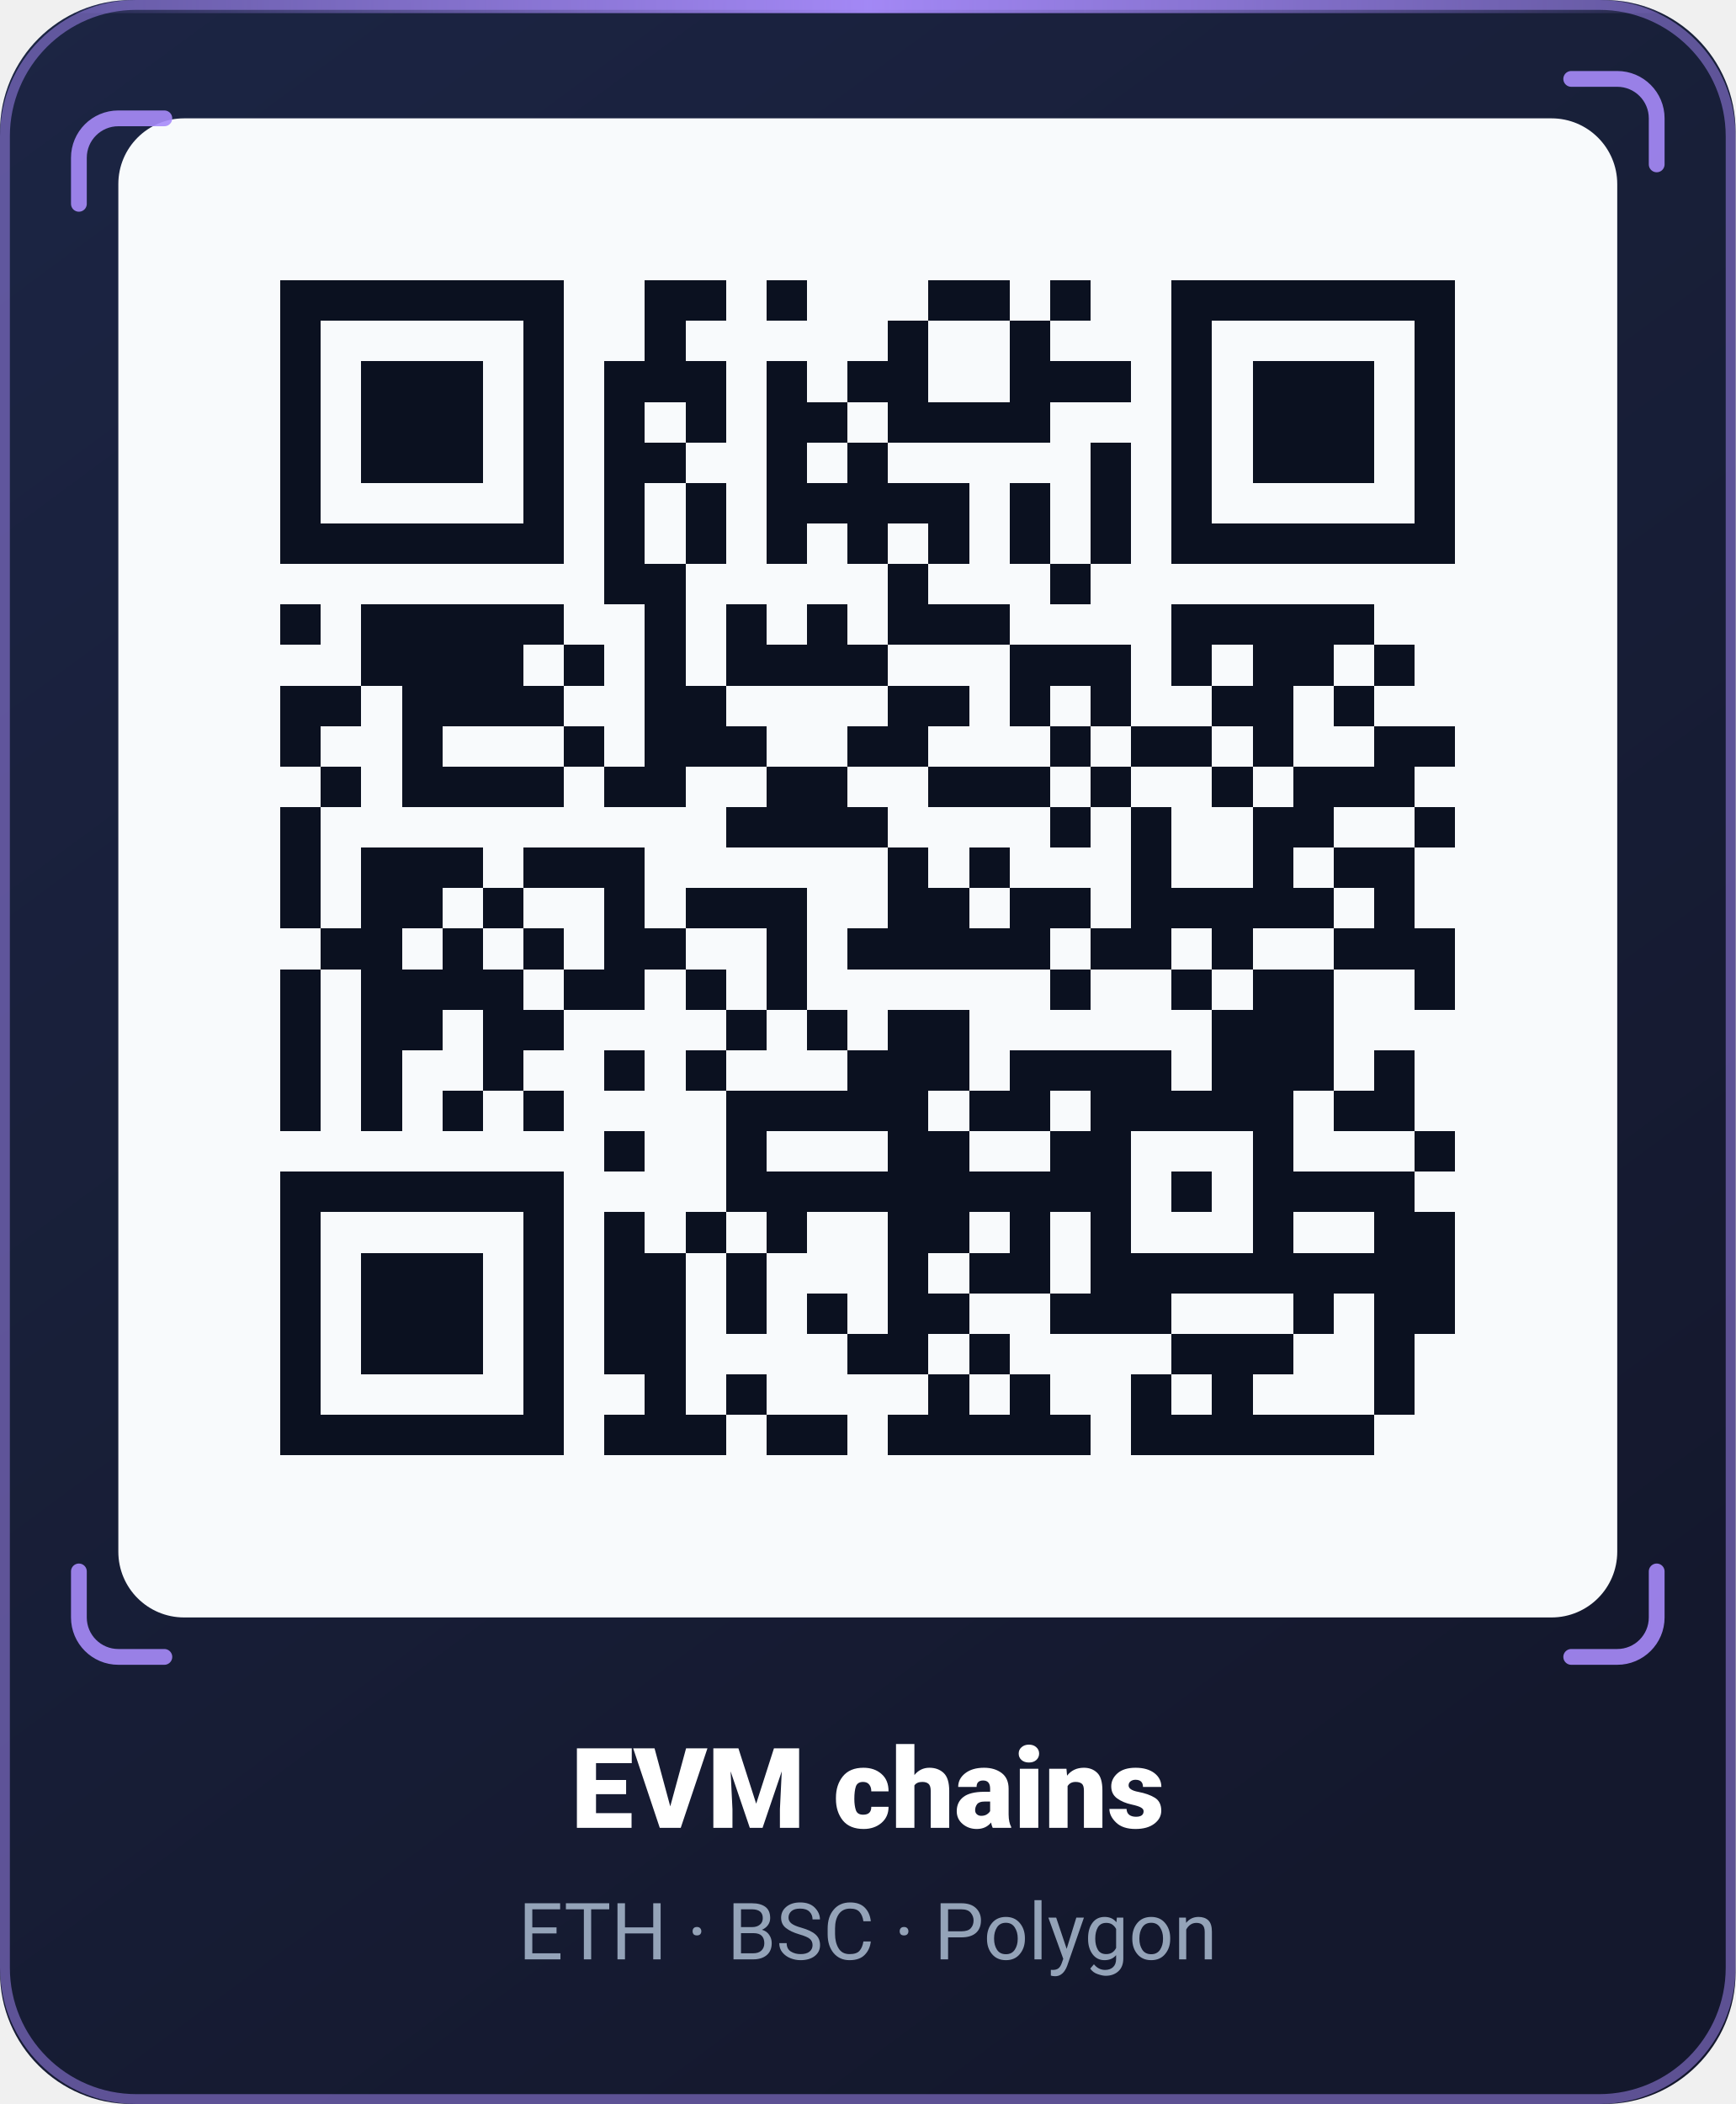
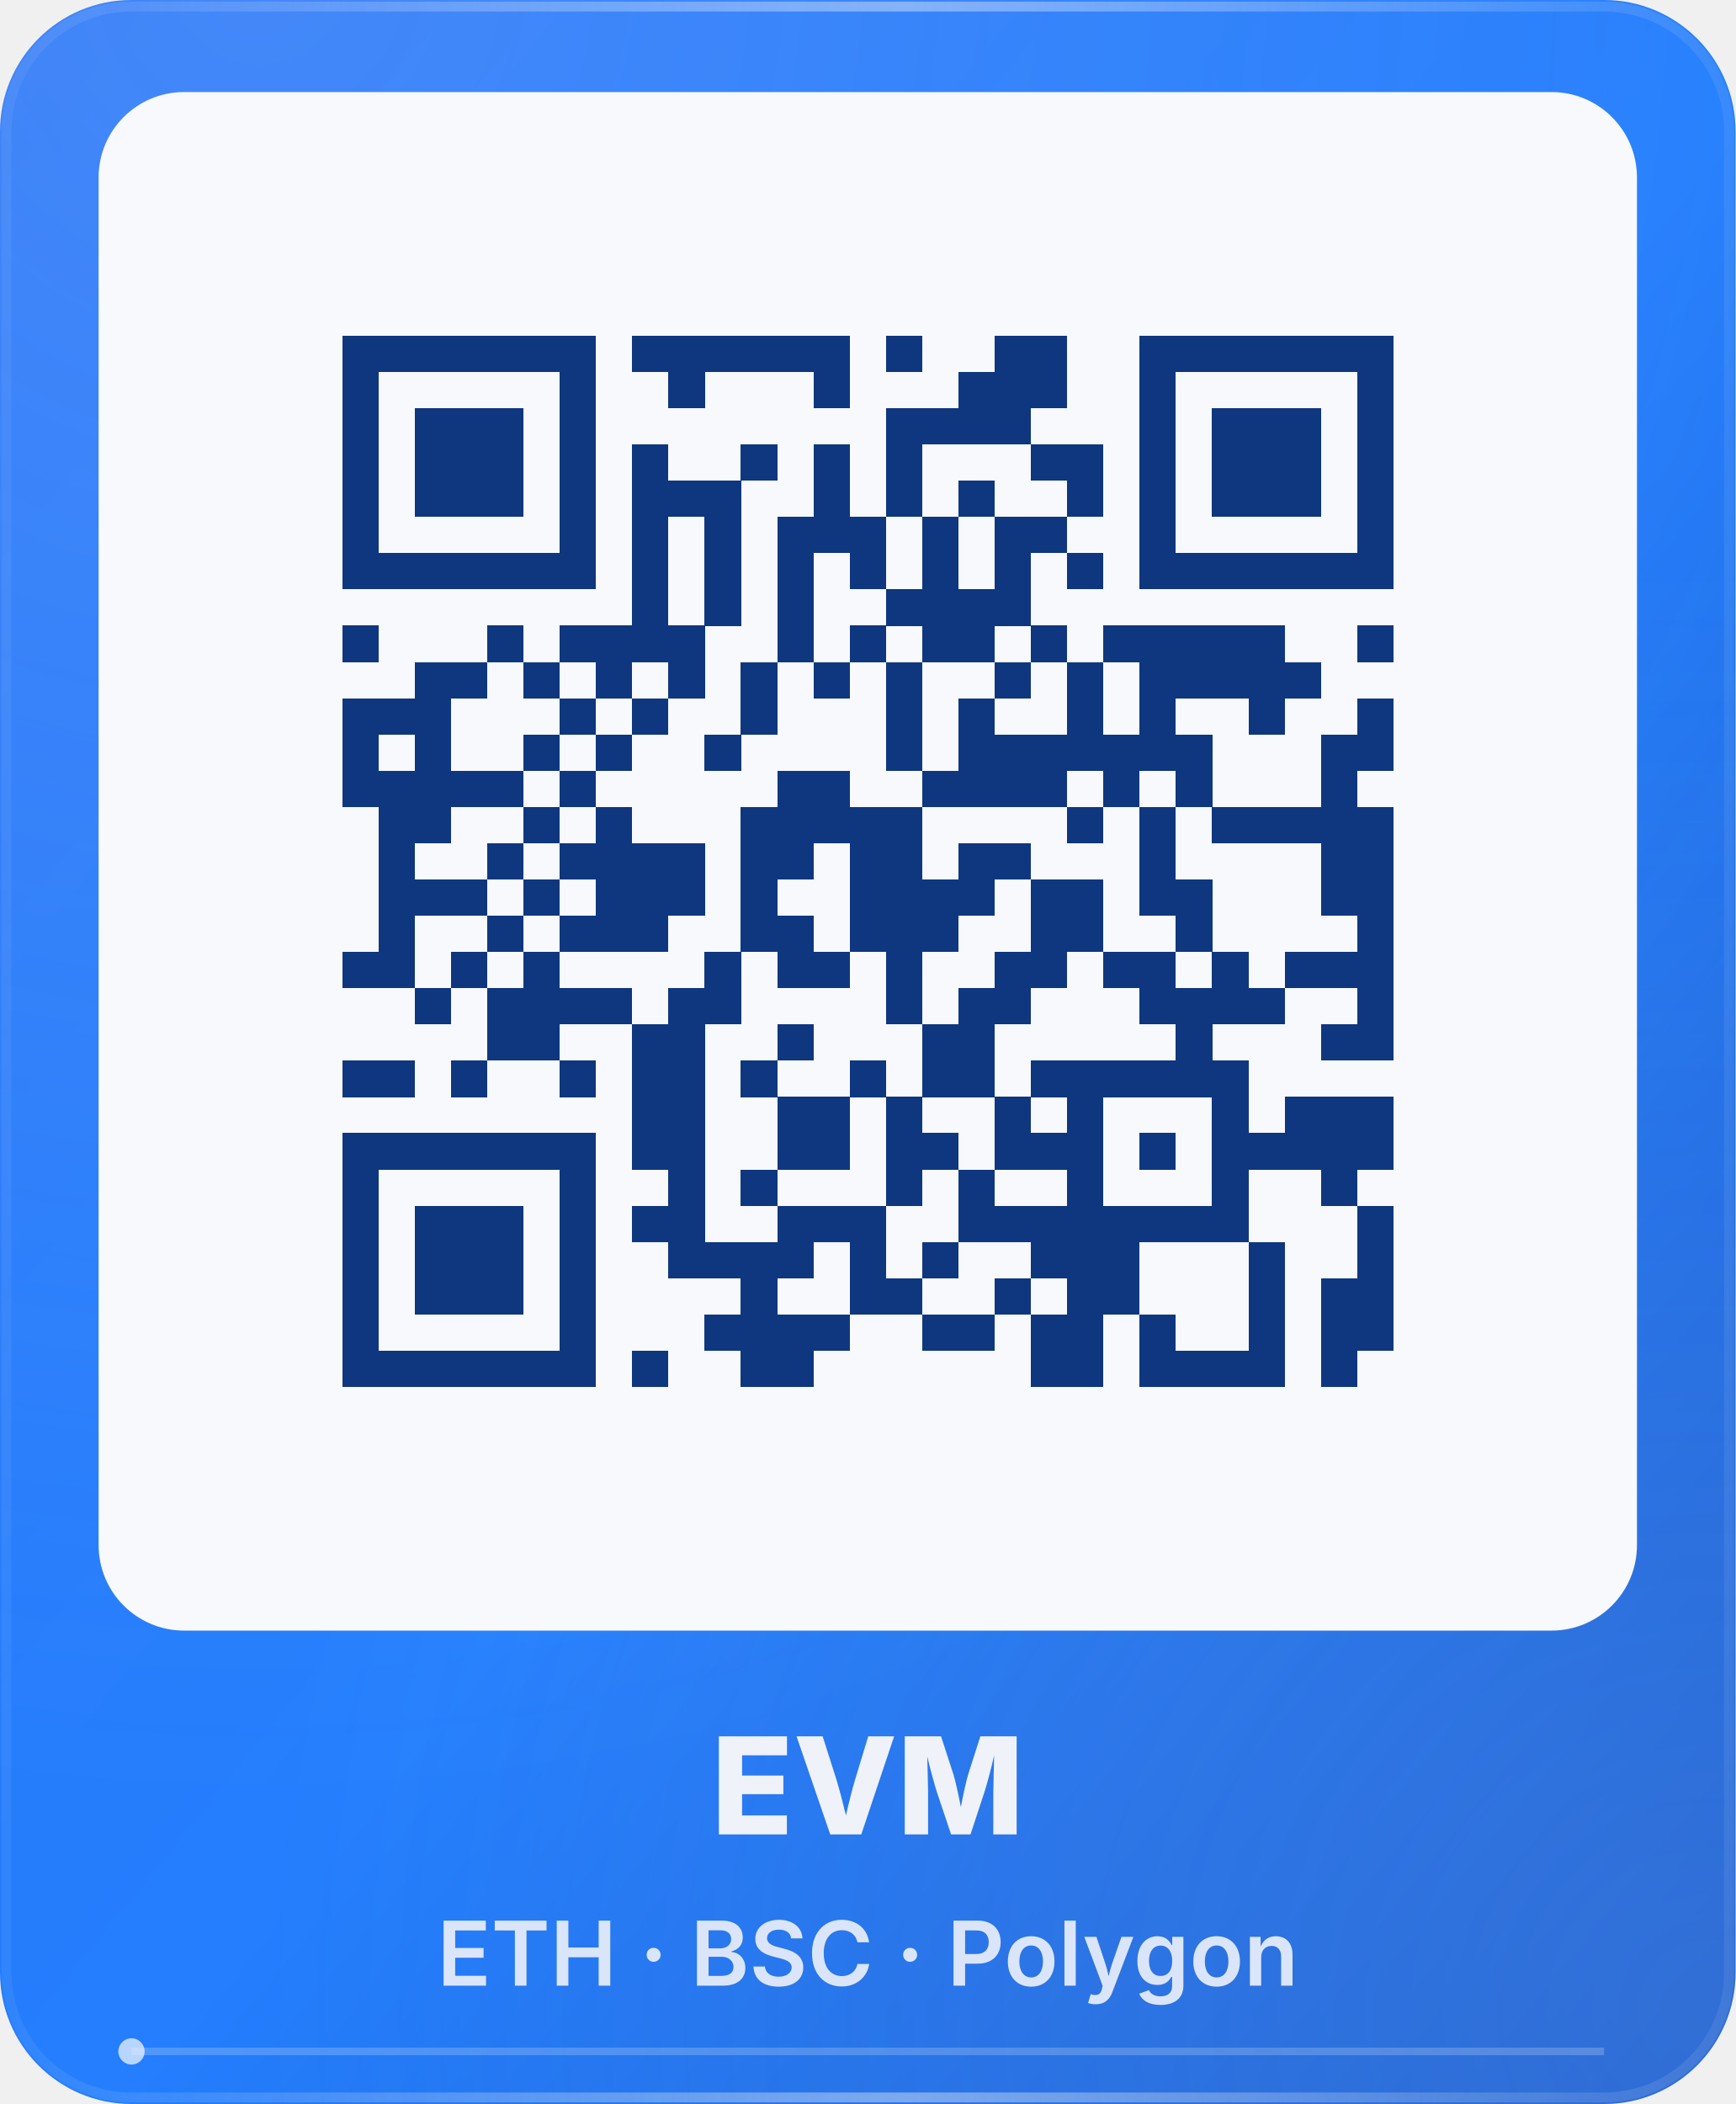
- <svg xmlns="http://www.w3.org/2000/svg" viewBox="0 0 264 320" width="264" height="320" role="img" aria-label="Donate on any EVM network">
+ <svg xmlns="http://www.w3.org/2000/svg" width="264" height="320" viewBox="0 0 264 320" role="img" aria-labelledby="title desc">
  <defs>
-     <linearGradient id="qg" x1="0" y1="0" x2=".6" y2="1">
-       <stop offset="0" stop-color="#131F38" />
-       <stop offset="1" stop-color="#0B1120" />
+     <linearGradient id="blue" x1="0" y1="0" x2="1" y2="1">
+       <stop offset="0" stop-color="#2C78F8" />
+       <stop offset=".53" stop-color="#247EFD" />
+       <stop offset="1" stop-color="#1559CD" />
    </linearGradient>
-     <linearGradient id="qt" x1="0" y1="0" x2="1" y2="0">
-       <stop offset="0" stop-color="#A78BFA" stop-opacity="0" />
-       <stop offset=".5" stop-color="#A78BFA" stop-opacity=".95" />
-       <stop offset="1" stop-color="#A78BFA" stop-opacity="0" />
+     <linearGradient id="stroke" x1="0" y1="0" x2="1" y2="0">
+       <stop stop-color="#EFF2F9" stop-opacity=".06" />
+       <stop offset=".52" stop-color="#EFF2F9" stop-opacity=".42" />
+       <stop offset="1" stop-color="#EFF2F9" stop-opacity=".08" />
    </linearGradient>
-     <clipPath id="qc">
-       <rect width="264" height="320" rx="20" />
+     <radialGradient id="soft">
+       <stop stop-color="#DAE5F9" stop-opacity=".14" />
+       <stop offset="1" stop-color="#DAE5F9" stop-opacity="0" />
+     </radialGradient>
+     <clipPath id="mask">
+       <rect x="0" y="0" width="264" height="320" rx="20" />
    </clipPath>
  </defs>
-   <g clip-path="url(#qc)">
-     <rect width="264" height="320" fill="url(#qg)" />
-     <rect width="264" height="320" fill="#A78BFA" fill-opacity=".06" />
-     <rect x="0" y="0" width="264" height="2" fill="url(#qt)" />
-     <rect x="18" y="18" width="228" height="228" rx="10" fill="#F8FAFC" />
-     <g transform="translate(42.649,42.649) scale(6.16216)" fill="#0B1120" shape-rendering="crispEdges">
-       <path d="M0 0h7v1h-7zM9 0h2v1h-2zM12 0h1v1h-1zM16 0h2v1h-2zM19 0h1v1h-1zM22 0h7v1h-7zM0 1h1v1h-1zM6 1h1v1h-1zM9 1h1v1h-1zM15 1h1v1h-1zM18 1h1v1h-1zM22 1h1v1h-1zM28 1h1v1h-1zM0 2h1v1h-1zM2 2h3v1h-3zM6 2h1v1h-1zM8 2h3v1h-3zM12 2h1v1h-1zM14 2h2v1h-2zM18 2h3v1h-3zM22 2h1v1h-1zM24 2h3v1h-3zM28 2h1v1h-1zM0 3h1v1h-1zM2 3h3v1h-3zM6 3h1v1h-1zM8 3h1v1h-1zM10 3h1v1h-1zM12 3h2v1h-2zM15 3h4v1h-4zM22 3h1v1h-1zM24 3h3v1h-3zM28 3h1v1h-1zM0 4h1v1h-1zM2 4h3v1h-3zM6 4h1v1h-1zM8 4h2v1h-2zM12 4h1v1h-1zM14 4h1v1h-1zM20 4h1v1h-1zM22 4h1v1h-1zM24 4h3v1h-3zM28 4h1v1h-1zM0 5h1v1h-1zM6 5h1v1h-1zM8 5h1v1h-1zM10 5h1v1h-1zM12 5h5v1h-5zM18 5h1v1h-1zM20 5h1v1h-1zM22 5h1v1h-1zM28 5h1v1h-1zM0 6h7v1h-7zM8 6h1v1h-1zM10 6h1v1h-1zM12 6h1v1h-1zM14 6h1v1h-1zM16 6h1v1h-1zM18 6h1v1h-1zM20 6h1v1h-1zM22 6h7v1h-7zM8 7h2v1h-2zM15 7h1v1h-1zM19 7h1v1h-1zM0 8h1v1h-1zM2 8h5v1h-5zM9 8h1v1h-1zM11 8h1v1h-1zM13 8h1v1h-1zM15 8h3v1h-3zM22 8h5v1h-5zM2 9h4v1h-4zM7 9h1v1h-1zM9 9h1v1h-1zM11 9h4v1h-4zM18 9h3v1h-3zM22 9h1v1h-1zM24 9h2v1h-2zM27 9h1v1h-1zM0 10h2v1h-2zM3 10h4v1h-4zM9 10h2v1h-2zM15 10h2v1h-2zM18 10h1v1h-1zM20 10h1v1h-1zM23 10h2v1h-2zM26 10h1v1h-1zM0 11h1v1h-1zM3 11h1v1h-1zM7 11h1v1h-1zM9 11h3v1h-3zM14 11h2v1h-2zM19 11h1v1h-1zM21 11h2v1h-2zM24 11h1v1h-1zM27 11h2v1h-2zM1 12h1v1h-1zM3 12h4v1h-4zM8 12h2v1h-2zM12 12h2v1h-2zM16 12h3v1h-3zM20 12h1v1h-1zM23 12h1v1h-1zM25 12h3v1h-3zM0 13h1v1h-1zM11 13h4v1h-4zM19 13h1v1h-1zM21 13h1v1h-1zM24 13h2v1h-2zM28 13h1v1h-1zM0 14h1v1h-1zM2 14h3v1h-3zM6 14h3v1h-3zM15 14h1v1h-1zM17 14h1v1h-1zM21 14h1v1h-1zM24 14h1v1h-1zM26 14h2v1h-2zM0 15h1v1h-1zM2 15h2v1h-2zM5 15h1v1h-1zM8 15h1v1h-1zM10 15h3v1h-3zM15 15h2v1h-2zM18 15h2v1h-2zM21 15h5v1h-5zM27 15h1v1h-1zM1 16h2v1h-2zM4 16h1v1h-1zM6 16h1v1h-1zM8 16h2v1h-2zM12 16h1v1h-1zM14 16h5v1h-5zM20 16h2v1h-2zM23 16h1v1h-1zM26 16h3v1h-3zM0 17h1v1h-1zM2 17h4v1h-4zM7 17h2v1h-2zM10 17h1v1h-1zM12 17h1v1h-1zM19 17h1v1h-1zM22 17h1v1h-1zM24 17h2v1h-2zM28 17h1v1h-1zM0 18h1v1h-1zM2 18h2v1h-2zM5 18h2v1h-2zM11 18h1v1h-1zM13 18h1v1h-1zM15 18h2v1h-2zM23 18h3v1h-3zM0 19h1v1h-1zM2 19h1v1h-1zM5 19h1v1h-1zM8 19h1v1h-1zM10 19h1v1h-1zM14 19h3v1h-3zM18 19h4v1h-4zM23 19h3v1h-3zM27 19h1v1h-1zM0 20h1v1h-1zM2 20h1v1h-1zM4 20h1v1h-1zM6 20h1v1h-1zM11 20h5v1h-5zM17 20h2v1h-2zM20 20h5v1h-5zM26 20h2v1h-2zM8 21h1v1h-1zM11 21h1v1h-1zM15 21h2v1h-2zM19 21h2v1h-2zM24 21h1v1h-1zM28 21h1v1h-1zM0 22h7v1h-7zM11 22h10v1h-10zM22 22h1v1h-1zM24 22h4v1h-4zM0 23h1v1h-1zM6 23h1v1h-1zM8 23h1v1h-1zM10 23h1v1h-1zM12 23h1v1h-1zM15 23h2v1h-2zM18 23h1v1h-1zM20 23h1v1h-1zM24 23h1v1h-1zM27 23h2v1h-2zM0 24h1v1h-1zM2 24h3v1h-3zM6 24h1v1h-1zM8 24h2v1h-2zM11 24h1v1h-1zM15 24h1v1h-1zM17 24h2v1h-2zM20 24h9v1h-9zM0 25h1v1h-1zM2 25h3v1h-3zM6 25h1v1h-1zM8 25h2v1h-2zM11 25h1v1h-1zM13 25h1v1h-1zM15 25h2v1h-2zM19 25h3v1h-3zM25 25h1v1h-1zM27 25h2v1h-2zM0 26h1v1h-1zM2 26h3v1h-3zM6 26h1v1h-1zM8 26h2v1h-2zM14 26h2v1h-2zM17 26h1v1h-1zM22 26h3v1h-3zM27 26h1v1h-1zM0 27h1v1h-1zM6 27h1v1h-1zM9 27h1v1h-1zM11 27h1v1h-1zM16 27h1v1h-1zM18 27h1v1h-1zM21 27h1v1h-1zM23 27h1v1h-1zM27 27h1v1h-1zM0 28h7v1h-7zM8 28h3v1h-3zM12 28h2v1h-2zM15 28h5v1h-5zM21 28h6v1h-6z" />
-     </g>
-     <g fill="none" stroke="#A78BFA" stroke-width="2.4" stroke-linecap="round" opacity=".9">
-       <path d="M12 31 v-7 a6 6 0 0 1 6 -6 h7" />
-       <path d="M239 12 h7 a6 6 0 0 1 6 6 v7" />
-       <path d="M12 239 v7 a6 6 0 0 0 6 6 h7" />
-       <path d="M239 252 h7 a6 6 0 0 0 6 -6 v-7" />
-     </g>
-     <text x="132" y="278" text-anchor="middle" font-family="-apple-system,BlinkMacSystemFont,'Segoe UI',Roboto,'Helvetica Neue',Arial,'DejaVu Sans',sans-serif" font-size="17" font-weight="800" fill="#FFFFFF">EVM chains</text>
-     <text x="132" y="298" text-anchor="middle" font-family="-apple-system,BlinkMacSystemFont,'Segoe UI',Roboto,'Helvetica Neue',Arial,'DejaVu Sans',sans-serif" font-size="12" fill="#94A3B8">ETH · BSC · Polygon</text>
+   <g clip-path="url(#mask)">
+     <rect x="0" y="0" width="264" height="320" fill="url(#blue)" />
+     <circle cx="42" cy="0" r="272" fill="url(#soft)" />
+     <circle cx="258" cy="304" r="217" fill="url(#soft)" />
+     <rect x="1" y="1" width="262" height="318" rx="19" fill="none" stroke="url(#stroke)" stroke-width="1.5" />
+     <rect x="15" y="14" width="234" height="234" rx="13" fill="#F7F9FD" />
+     <path d="M52.054,51.054h5.526v5.526h-5.526ZM57.568,51.054h5.526v5.526h-5.526ZM63.081,51.054h5.526v5.526h-5.526ZM68.595,51.054h5.526v5.526h-5.526ZM74.108,51.054h5.526v5.526h-5.526ZM79.622,51.054h5.526v5.526h-5.526ZM85.135,51.054h5.526v5.526h-5.526ZM96.162,51.054h5.526v5.526h-5.526ZM101.676,51.054h5.526v5.526h-5.526ZM107.189,51.054h5.526v5.526h-5.526ZM112.703,51.054h5.526v5.526h-5.526ZM118.216,51.054h5.526v5.526h-5.526ZM123.73,51.054h5.526v5.526h-5.526ZM134.757,51.054h5.526v5.526h-5.526ZM151.297,51.054h5.526v5.526h-5.526ZM156.811,51.054h5.526v5.526h-5.526ZM173.351,51.054h5.526v5.526h-5.526ZM178.865,51.054h5.526v5.526h-5.526ZM184.378,51.054h5.526v5.526h-5.526ZM189.892,51.054h5.526v5.526h-5.526ZM195.405,51.054h5.526v5.526h-5.526ZM200.919,51.054h5.526v5.526h-5.526ZM206.432,51.054h5.526v5.526h-5.526ZM52.054,56.568h5.526v5.526h-5.526ZM85.135,56.568h5.526v5.526h-5.526ZM101.676,56.568h5.526v5.526h-5.526ZM123.73,56.568h5.526v5.526h-5.526ZM145.784,56.568h5.526v5.526h-5.526ZM151.297,56.568h5.526v5.526h-5.526ZM156.811,56.568h5.526v5.526h-5.526ZM173.351,56.568h5.526v5.526h-5.526ZM206.432,56.568h5.526v5.526h-5.526ZM52.054,62.081h5.526v5.526h-5.526ZM63.081,62.081h5.526v5.526h-5.526ZM68.595,62.081h5.526v5.526h-5.526ZM74.108,62.081h5.526v5.526h-5.526ZM85.135,62.081h5.526v5.526h-5.526ZM134.757,62.081h5.526v5.526h-5.526ZM140.27,62.081h5.526v5.526h-5.526ZM145.784,62.081h5.526v5.526h-5.526ZM151.297,62.081h5.526v5.526h-5.526ZM173.351,62.081h5.526v5.526h-5.526ZM184.378,62.081h5.526v5.526h-5.526ZM189.892,62.081h5.526v5.526h-5.526ZM195.405,62.081h5.526v5.526h-5.526ZM206.432,62.081h5.526v5.526h-5.526ZM52.054,67.595h5.526v5.526h-5.526ZM63.081,67.595h5.526v5.526h-5.526ZM68.595,67.595h5.526v5.526h-5.526ZM74.108,67.595h5.526v5.526h-5.526ZM85.135,67.595h5.526v5.526h-5.526ZM96.162,67.595h5.526v5.526h-5.526ZM112.703,67.595h5.526v5.526h-5.526ZM123.73,67.595h5.526v5.526h-5.526ZM134.757,67.595h5.526v5.526h-5.526ZM156.811,67.595h5.526v5.526h-5.526ZM162.324,67.595h5.526v5.526h-5.526ZM173.351,67.595h5.526v5.526h-5.526ZM184.378,67.595h5.526v5.526h-5.526ZM189.892,67.595h5.526v5.526h-5.526ZM195.405,67.595h5.526v5.526h-5.526ZM206.432,67.595h5.526v5.526h-5.526ZM52.054,73.108h5.526v5.526h-5.526ZM63.081,73.108h5.526v5.526h-5.526ZM68.595,73.108h5.526v5.526h-5.526ZM74.108,73.108h5.526v5.526h-5.526ZM85.135,73.108h5.526v5.526h-5.526ZM96.162,73.108h5.526v5.526h-5.526ZM101.676,73.108h5.526v5.526h-5.526ZM107.189,73.108h5.526v5.526h-5.526ZM123.73,73.108h5.526v5.526h-5.526ZM134.757,73.108h5.526v5.526h-5.526ZM145.784,73.108h5.526v5.526h-5.526ZM162.324,73.108h5.526v5.526h-5.526ZM173.351,73.108h5.526v5.526h-5.526ZM184.378,73.108h5.526v5.526h-5.526ZM189.892,73.108h5.526v5.526h-5.526ZM195.405,73.108h5.526v5.526h-5.526ZM206.432,73.108h5.526v5.526h-5.526ZM52.054,78.622h5.526v5.526h-5.526ZM85.135,78.622h5.526v5.526h-5.526ZM96.162,78.622h5.526v5.526h-5.526ZM107.189,78.622h5.526v5.526h-5.526ZM118.216,78.622h5.526v5.526h-5.526ZM123.73,78.622h5.526v5.526h-5.526ZM129.243,78.622h5.526v5.526h-5.526ZM140.27,78.622h5.526v5.526h-5.526ZM151.297,78.622h5.526v5.526h-5.526ZM156.811,78.622h5.526v5.526h-5.526ZM173.351,78.622h5.526v5.526h-5.526ZM206.432,78.622h5.526v5.526h-5.526ZM52.054,84.135h5.526v5.526h-5.526ZM57.568,84.135h5.526v5.526h-5.526ZM63.081,84.135h5.526v5.526h-5.526ZM68.595,84.135h5.526v5.526h-5.526ZM74.108,84.135h5.526v5.526h-5.526ZM79.622,84.135h5.526v5.526h-5.526ZM85.135,84.135h5.526v5.526h-5.526ZM96.162,84.135h5.526v5.526h-5.526ZM107.189,84.135h5.526v5.526h-5.526ZM118.216,84.135h5.526v5.526h-5.526ZM129.243,84.135h5.526v5.526h-5.526ZM140.27,84.135h5.526v5.526h-5.526ZM151.297,84.135h5.526v5.526h-5.526ZM162.324,84.135h5.526v5.526h-5.526ZM173.351,84.135h5.526v5.526h-5.526ZM178.865,84.135h5.526v5.526h-5.526ZM184.378,84.135h5.526v5.526h-5.526ZM189.892,84.135h5.526v5.526h-5.526ZM195.405,84.135h5.526v5.526h-5.526ZM200.919,84.135h5.526v5.526h-5.526ZM206.432,84.135h5.526v5.526h-5.526ZM96.162,89.649h5.526v5.526h-5.526ZM107.189,89.649h5.526v5.526h-5.526ZM118.216,89.649h5.526v5.526h-5.526ZM134.757,89.649h5.526v5.526h-5.526ZM140.27,89.649h5.526v5.526h-5.526ZM145.784,89.649h5.526v5.526h-5.526ZM151.297,89.649h5.526v5.526h-5.526ZM52.054,95.162h5.526v5.526h-5.526ZM74.108,95.162h5.526v5.526h-5.526ZM85.135,95.162h5.526v5.526h-5.526ZM90.649,95.162h5.526v5.526h-5.526ZM96.162,95.162h5.526v5.526h-5.526ZM101.676,95.162h5.526v5.526h-5.526ZM118.216,95.162h5.526v5.526h-5.526ZM129.243,95.162h5.526v5.526h-5.526ZM140.27,95.162h5.526v5.526h-5.526ZM145.784,95.162h5.526v5.526h-5.526ZM156.811,95.162h5.526v5.526h-5.526ZM167.838,95.162h5.526v5.526h-5.526ZM173.351,95.162h5.526v5.526h-5.526ZM178.865,95.162h5.526v5.526h-5.526ZM184.378,95.162h5.526v5.526h-5.526ZM189.892,95.162h5.526v5.526h-5.526ZM206.432,95.162h5.526v5.526h-5.526ZM63.081,100.676h5.526v5.526h-5.526ZM68.595,100.676h5.526v5.526h-5.526ZM79.622,100.676h5.526v5.526h-5.526ZM90.649,100.676h5.526v5.526h-5.526ZM101.676,100.676h5.526v5.526h-5.526ZM112.703,100.676h5.526v5.526h-5.526ZM123.73,100.676h5.526v5.526h-5.526ZM134.757,100.676h5.526v5.526h-5.526ZM151.297,100.676h5.526v5.526h-5.526ZM162.324,100.676h5.526v5.526h-5.526ZM173.351,100.676h5.526v5.526h-5.526ZM178.865,100.676h5.526v5.526h-5.526ZM184.378,100.676h5.526v5.526h-5.526ZM189.892,100.676h5.526v5.526h-5.526ZM195.405,100.676h5.526v5.526h-5.526ZM52.054,106.189h5.526v5.526h-5.526ZM57.568,106.189h5.526v5.526h-5.526ZM63.081,106.189h5.526v5.526h-5.526ZM85.135,106.189h5.526v5.526h-5.526ZM96.162,106.189h5.526v5.526h-5.526ZM112.703,106.189h5.526v5.526h-5.526ZM134.757,106.189h5.526v5.526h-5.526ZM145.784,106.189h5.526v5.526h-5.526ZM162.324,106.189h5.526v5.526h-5.526ZM173.351,106.189h5.526v5.526h-5.526ZM189.892,106.189h5.526v5.526h-5.526ZM206.432,106.189h5.526v5.526h-5.526ZM52.054,111.703h5.526v5.526h-5.526ZM63.081,111.703h5.526v5.526h-5.526ZM79.622,111.703h5.526v5.526h-5.526ZM90.649,111.703h5.526v5.526h-5.526ZM107.189,111.703h5.526v5.526h-5.526ZM134.757,111.703h5.526v5.526h-5.526ZM145.784,111.703h5.526v5.526h-5.526ZM151.297,111.703h5.526v5.526h-5.526ZM156.811,111.703h5.526v5.526h-5.526ZM162.324,111.703h5.526v5.526h-5.526ZM167.838,111.703h5.526v5.526h-5.526ZM173.351,111.703h5.526v5.526h-5.526ZM178.865,111.703h5.526v5.526h-5.526ZM200.919,111.703h5.526v5.526h-5.526ZM206.432,111.703h5.526v5.526h-5.526ZM52.054,117.216h5.526v5.526h-5.526ZM57.568,117.216h5.526v5.526h-5.526ZM63.081,117.216h5.526v5.526h-5.526ZM68.595,117.216h5.526v5.526h-5.526ZM74.108,117.216h5.526v5.526h-5.526ZM85.135,117.216h5.526v5.526h-5.526ZM118.216,117.216h5.526v5.526h-5.526ZM123.73,117.216h5.526v5.526h-5.526ZM140.27,117.216h5.526v5.526h-5.526ZM145.784,117.216h5.526v5.526h-5.526ZM151.297,117.216h5.526v5.526h-5.526ZM156.811,117.216h5.526v5.526h-5.526ZM167.838,117.216h5.526v5.526h-5.526ZM178.865,117.216h5.526v5.526h-5.526ZM200.919,117.216h5.526v5.526h-5.526ZM57.568,122.73h5.526v5.526h-5.526ZM63.081,122.73h5.526v5.526h-5.526ZM79.622,122.73h5.526v5.526h-5.526ZM90.649,122.73h5.526v5.526h-5.526ZM112.703,122.73h5.526v5.526h-5.526ZM118.216,122.73h5.526v5.526h-5.526ZM123.73,122.73h5.526v5.526h-5.526ZM129.243,122.73h5.526v5.526h-5.526ZM134.757,122.73h5.526v5.526h-5.526ZM162.324,122.73h5.526v5.526h-5.526ZM173.351,122.73h5.526v5.526h-5.526ZM184.378,122.73h5.526v5.526h-5.526ZM189.892,122.73h5.526v5.526h-5.526ZM195.405,122.73h5.526v5.526h-5.526ZM200.919,122.73h5.526v5.526h-5.526ZM206.432,122.73h5.526v5.526h-5.526ZM57.568,128.243h5.526v5.526h-5.526ZM74.108,128.243h5.526v5.526h-5.526ZM85.135,128.243h5.526v5.526h-5.526ZM90.649,128.243h5.526v5.526h-5.526ZM96.162,128.243h5.526v5.526h-5.526ZM101.676,128.243h5.526v5.526h-5.526ZM112.703,128.243h5.526v5.526h-5.526ZM118.216,128.243h5.526v5.526h-5.526ZM129.243,128.243h5.526v5.526h-5.526ZM134.757,128.243h5.526v5.526h-5.526ZM145.784,128.243h5.526v5.526h-5.526ZM151.297,128.243h5.526v5.526h-5.526ZM173.351,128.243h5.526v5.526h-5.526ZM200.919,128.243h5.526v5.526h-5.526ZM206.432,128.243h5.526v5.526h-5.526ZM57.568,133.757h5.526v5.526h-5.526ZM63.081,133.757h5.526v5.526h-5.526ZM68.595,133.757h5.526v5.526h-5.526ZM79.622,133.757h5.526v5.526h-5.526ZM90.649,133.757h5.526v5.526h-5.526ZM96.162,133.757h5.526v5.526h-5.526ZM101.676,133.757h5.526v5.526h-5.526ZM112.703,133.757h5.526v5.526h-5.526ZM129.243,133.757h5.526v5.526h-5.526ZM134.757,133.757h5.526v5.526h-5.526ZM140.27,133.757h5.526v5.526h-5.526ZM145.784,133.757h5.526v5.526h-5.526ZM156.811,133.757h5.526v5.526h-5.526ZM162.324,133.757h5.526v5.526h-5.526ZM173.351,133.757h5.526v5.526h-5.526ZM178.865,133.757h5.526v5.526h-5.526ZM200.919,133.757h5.526v5.526h-5.526ZM206.432,133.757h5.526v5.526h-5.526ZM57.568,139.27h5.526v5.526h-5.526ZM74.108,139.27h5.526v5.526h-5.526ZM85.135,139.27h5.526v5.526h-5.526ZM90.649,139.27h5.526v5.526h-5.526ZM96.162,139.27h5.526v5.526h-5.526ZM112.703,139.27h5.526v5.526h-5.526ZM118.216,139.27h5.526v5.526h-5.526ZM129.243,139.27h5.526v5.526h-5.526ZM134.757,139.27h5.526v5.526h-5.526ZM140.27,139.27h5.526v5.526h-5.526ZM156.811,139.27h5.526v5.526h-5.526ZM162.324,139.27h5.526v5.526h-5.526ZM178.865,139.27h5.526v5.526h-5.526ZM206.432,139.27h5.526v5.526h-5.526ZM52.054,144.784h5.526v5.526h-5.526ZM57.568,144.784h5.526v5.526h-5.526ZM68.595,144.784h5.526v5.526h-5.526ZM79.622,144.784h5.526v5.526h-5.526ZM107.189,144.784h5.526v5.526h-5.526ZM118.216,144.784h5.526v5.526h-5.526ZM123.73,144.784h5.526v5.526h-5.526ZM134.757,144.784h5.526v5.526h-5.526ZM151.297,144.784h5.526v5.526h-5.526ZM156.811,144.784h5.526v5.526h-5.526ZM167.838,144.784h5.526v5.526h-5.526ZM173.351,144.784h5.526v5.526h-5.526ZM184.378,144.784h5.526v5.526h-5.526ZM195.405,144.784h5.526v5.526h-5.526ZM200.919,144.784h5.526v5.526h-5.526ZM206.432,144.784h5.526v5.526h-5.526ZM63.081,150.297h5.526v5.526h-5.526ZM74.108,150.297h5.526v5.526h-5.526ZM79.622,150.297h5.526v5.526h-5.526ZM85.135,150.297h5.526v5.526h-5.526ZM90.649,150.297h5.526v5.526h-5.526ZM101.676,150.297h5.526v5.526h-5.526ZM107.189,150.297h5.526v5.526h-5.526ZM134.757,150.297h5.526v5.526h-5.526ZM145.784,150.297h5.526v5.526h-5.526ZM151.297,150.297h5.526v5.526h-5.526ZM173.351,150.297h5.526v5.526h-5.526ZM178.865,150.297h5.526v5.526h-5.526ZM184.378,150.297h5.526v5.526h-5.526ZM189.892,150.297h5.526v5.526h-5.526ZM206.432,150.297h5.526v5.526h-5.526ZM74.108,155.811h5.526v5.526h-5.526ZM79.622,155.811h5.526v5.526h-5.526ZM96.162,155.811h5.526v5.526h-5.526ZM101.676,155.811h5.526v5.526h-5.526ZM118.216,155.811h5.526v5.526h-5.526ZM140.27,155.811h5.526v5.526h-5.526ZM145.784,155.811h5.526v5.526h-5.526ZM178.865,155.811h5.526v5.526h-5.526ZM200.919,155.811h5.526v5.526h-5.526ZM206.432,155.811h5.526v5.526h-5.526ZM52.054,161.324h5.526v5.526h-5.526ZM57.568,161.324h5.526v5.526h-5.526ZM68.595,161.324h5.526v5.526h-5.526ZM85.135,161.324h5.526v5.526h-5.526ZM96.162,161.324h5.526v5.526h-5.526ZM101.676,161.324h5.526v5.526h-5.526ZM112.703,161.324h5.526v5.526h-5.526ZM129.243,161.324h5.526v5.526h-5.526ZM140.27,161.324h5.526v5.526h-5.526ZM145.784,161.324h5.526v5.526h-5.526ZM156.811,161.324h5.526v5.526h-5.526ZM162.324,161.324h5.526v5.526h-5.526ZM167.838,161.324h5.526v5.526h-5.526ZM173.351,161.324h5.526v5.526h-5.526ZM178.865,161.324h5.526v5.526h-5.526ZM184.378,161.324h5.526v5.526h-5.526ZM96.162,166.838h5.526v5.526h-5.526ZM101.676,166.838h5.526v5.526h-5.526ZM118.216,166.838h5.526v5.526h-5.526ZM123.73,166.838h5.526v5.526h-5.526ZM134.757,166.838h5.526v5.526h-5.526ZM151.297,166.838h5.526v5.526h-5.526ZM162.324,166.838h5.526v5.526h-5.526ZM184.378,166.838h5.526v5.526h-5.526ZM195.405,166.838h5.526v5.526h-5.526ZM200.919,166.838h5.526v5.526h-5.526ZM206.432,166.838h5.526v5.526h-5.526ZM52.054,172.351h5.526v5.526h-5.526ZM57.568,172.351h5.526v5.526h-5.526ZM63.081,172.351h5.526v5.526h-5.526ZM68.595,172.351h5.526v5.526h-5.526ZM74.108,172.351h5.526v5.526h-5.526ZM79.622,172.351h5.526v5.526h-5.526ZM85.135,172.351h5.526v5.526h-5.526ZM96.162,172.351h5.526v5.526h-5.526ZM101.676,172.351h5.526v5.526h-5.526ZM118.216,172.351h5.526v5.526h-5.526ZM123.73,172.351h5.526v5.526h-5.526ZM134.757,172.351h5.526v5.526h-5.526ZM140.27,172.351h5.526v5.526h-5.526ZM151.297,172.351h5.526v5.526h-5.526ZM156.811,172.351h5.526v5.526h-5.526ZM162.324,172.351h5.526v5.526h-5.526ZM173.351,172.351h5.526v5.526h-5.526ZM184.378,172.351h5.526v5.526h-5.526ZM189.892,172.351h5.526v5.526h-5.526ZM195.405,172.351h5.526v5.526h-5.526ZM200.919,172.351h5.526v5.526h-5.526ZM206.432,172.351h5.526v5.526h-5.526ZM52.054,177.865h5.526v5.526h-5.526ZM85.135,177.865h5.526v5.526h-5.526ZM101.676,177.865h5.526v5.526h-5.526ZM112.703,177.865h5.526v5.526h-5.526ZM134.757,177.865h5.526v5.526h-5.526ZM145.784,177.865h5.526v5.526h-5.526ZM162.324,177.865h5.526v5.526h-5.526ZM184.378,177.865h5.526v5.526h-5.526ZM200.919,177.865h5.526v5.526h-5.526ZM52.054,183.378h5.526v5.526h-5.526ZM63.081,183.378h5.526v5.526h-5.526ZM68.595,183.378h5.526v5.526h-5.526ZM74.108,183.378h5.526v5.526h-5.526ZM85.135,183.378h5.526v5.526h-5.526ZM96.162,183.378h5.526v5.526h-5.526ZM101.676,183.378h5.526v5.526h-5.526ZM118.216,183.378h5.526v5.526h-5.526ZM123.73,183.378h5.526v5.526h-5.526ZM129.243,183.378h5.526v5.526h-5.526ZM145.784,183.378h5.526v5.526h-5.526ZM151.297,183.378h5.526v5.526h-5.526ZM156.811,183.378h5.526v5.526h-5.526ZM162.324,183.378h5.526v5.526h-5.526ZM167.838,183.378h5.526v5.526h-5.526ZM173.351,183.378h5.526v5.526h-5.526ZM178.865,183.378h5.526v5.526h-5.526ZM184.378,183.378h5.526v5.526h-5.526ZM206.432,183.378h5.526v5.526h-5.526ZM52.054,188.892h5.526v5.526h-5.526ZM63.081,188.892h5.526v5.526h-5.526ZM68.595,188.892h5.526v5.526h-5.526ZM74.108,188.892h5.526v5.526h-5.526ZM85.135,188.892h5.526v5.526h-5.526ZM101.676,188.892h5.526v5.526h-5.526ZM107.189,188.892h5.526v5.526h-5.526ZM112.703,188.892h5.526v5.526h-5.526ZM118.216,188.892h5.526v5.526h-5.526ZM129.243,188.892h5.526v5.526h-5.526ZM140.27,188.892h5.526v5.526h-5.526ZM156.811,188.892h5.526v5.526h-5.526ZM162.324,188.892h5.526v5.526h-5.526ZM167.838,188.892h5.526v5.526h-5.526ZM189.892,188.892h5.526v5.526h-5.526ZM206.432,188.892h5.526v5.526h-5.526ZM52.054,194.405h5.526v5.526h-5.526ZM63.081,194.405h5.526v5.526h-5.526ZM68.595,194.405h5.526v5.526h-5.526ZM74.108,194.405h5.526v5.526h-5.526ZM85.135,194.405h5.526v5.526h-5.526ZM112.703,194.405h5.526v5.526h-5.526ZM129.243,194.405h5.526v5.526h-5.526ZM134.757,194.405h5.526v5.526h-5.526ZM151.297,194.405h5.526v5.526h-5.526ZM162.324,194.405h5.526v5.526h-5.526ZM167.838,194.405h5.526v5.526h-5.526ZM189.892,194.405h5.526v5.526h-5.526ZM200.919,194.405h5.526v5.526h-5.526ZM206.432,194.405h5.526v5.526h-5.526ZM52.054,199.919h5.526v5.526h-5.526ZM85.135,199.919h5.526v5.526h-5.526ZM107.189,199.919h5.526v5.526h-5.526ZM112.703,199.919h5.526v5.526h-5.526ZM118.216,199.919h5.526v5.526h-5.526ZM123.73,199.919h5.526v5.526h-5.526ZM140.27,199.919h5.526v5.526h-5.526ZM145.784,199.919h5.526v5.526h-5.526ZM156.811,199.919h5.526v5.526h-5.526ZM162.324,199.919h5.526v5.526h-5.526ZM173.351,199.919h5.526v5.526h-5.526ZM189.892,199.919h5.526v5.526h-5.526ZM200.919,199.919h5.526v5.526h-5.526ZM206.432,199.919h5.526v5.526h-5.526ZM52.054,205.432h5.526v5.526h-5.526ZM57.568,205.432h5.526v5.526h-5.526ZM63.081,205.432h5.526v5.526h-5.526ZM68.595,205.432h5.526v5.526h-5.526ZM74.108,205.432h5.526v5.526h-5.526ZM79.622,205.432h5.526v5.526h-5.526ZM85.135,205.432h5.526v5.526h-5.526ZM96.162,205.432h5.526v5.526h-5.526ZM112.703,205.432h5.526v5.526h-5.526ZM118.216,205.432h5.526v5.526h-5.526ZM156.811,205.432h5.526v5.526h-5.526ZM162.324,205.432h5.526v5.526h-5.526ZM173.351,205.432h5.526v5.526h-5.526ZM178.865,205.432h5.526v5.526h-5.526ZM184.378,205.432h5.526v5.526h-5.526ZM189.892,205.432h5.526v5.526h-5.526ZM200.919,205.432h5.526v5.526h-5.526Z" fill="#0E377F" shape-rendering="crispEdges" />
+     <text x="132" y="279" font-family="'Segoe UI',Inter,Arial,'DejaVu Sans',sans-serif" font-size="20.5" font-weight="790" fill="#EFF2F9" text-anchor="middle">EVM</text>
+     <text x="132" y="302" font-family="'Segoe UI',Inter,Arial,'DejaVu Sans',sans-serif" font-size="13.6" font-weight="555" fill="#DAE5F9" text-anchor="middle">ETH · BSC · Polygon</text>
+     <path d="M20 312H244" stroke="#DAE5F9" stroke-opacity=".24" stroke-width="1.15" />
+     <circle cx="20" cy="312" r="2" fill="#F7F9FD" opacity=".7">
+       <animate attributeName="cx" values="20;244" dur="7.2s" begin="0s" repeatCount="indefinite" />
+       <animate attributeName="opacity" values="0;1;0" dur="7.2s" begin="0s" repeatCount="indefinite" />
+     </circle>
  </g>
-   <rect x=".75" y=".75" width="262.5" height="318.5" rx="20" fill="none" stroke="#A78BFA" stroke-opacity=".5" stroke-width="1.5" />
</svg>
